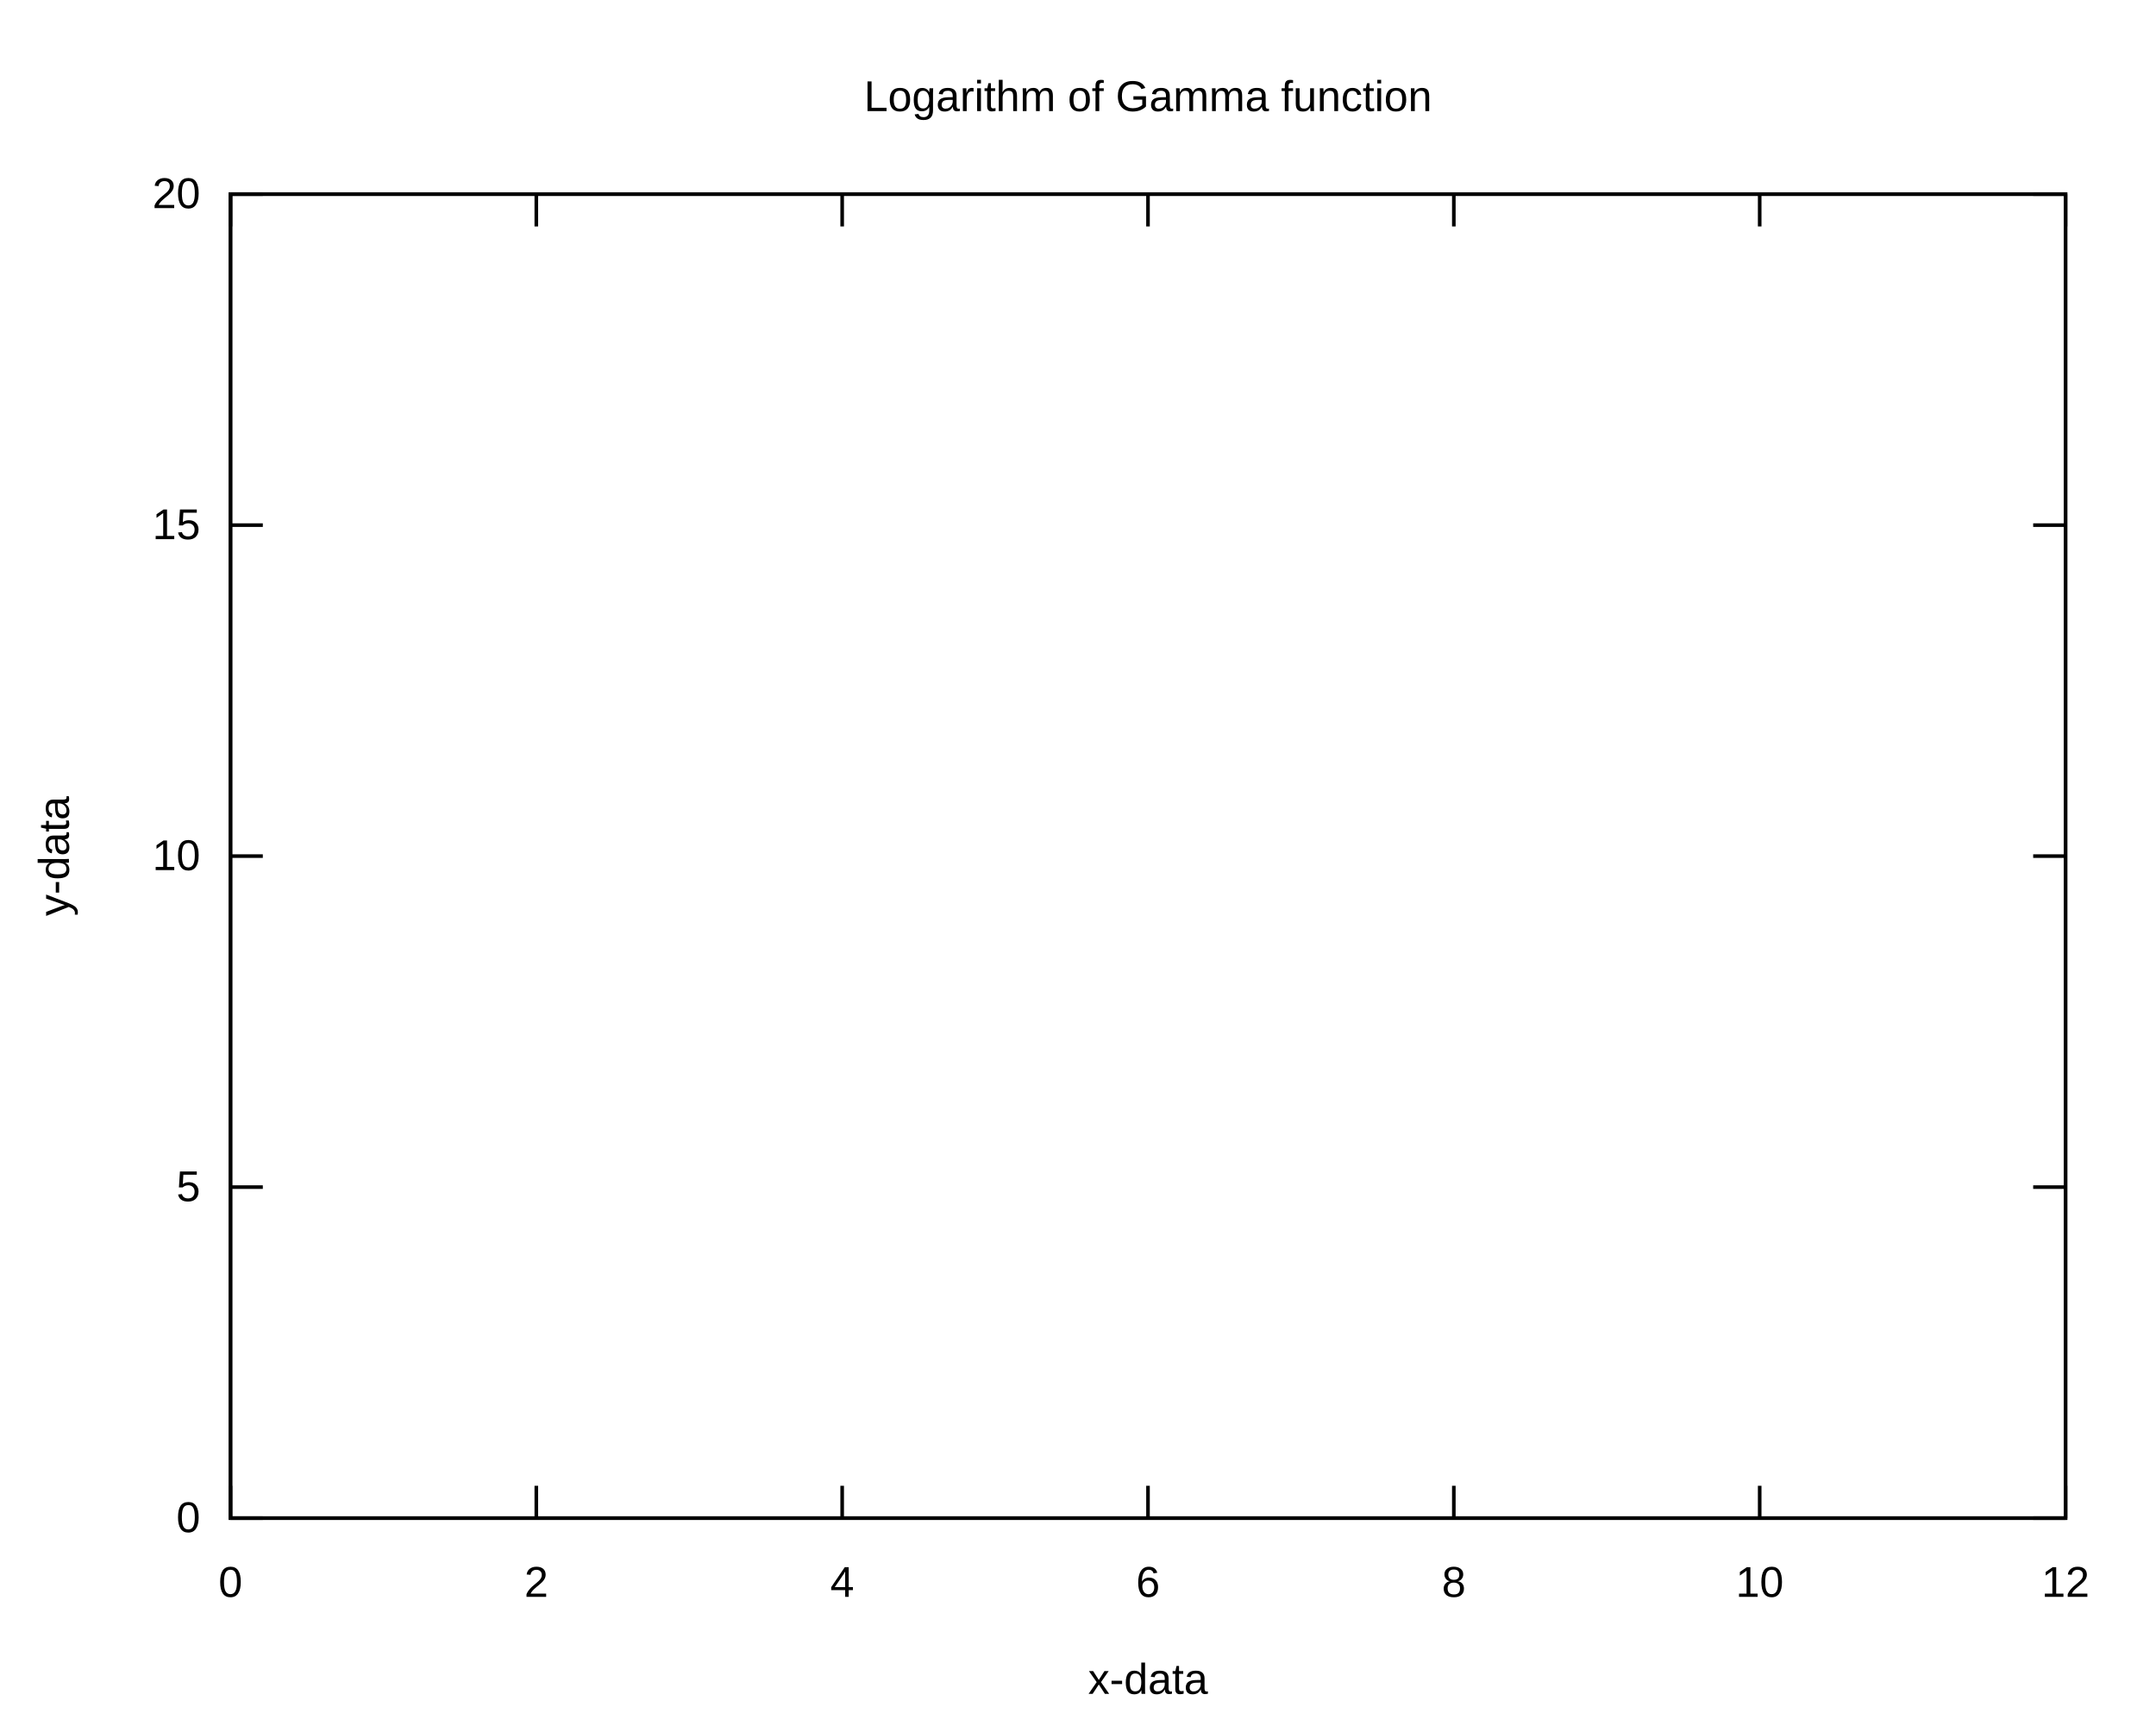
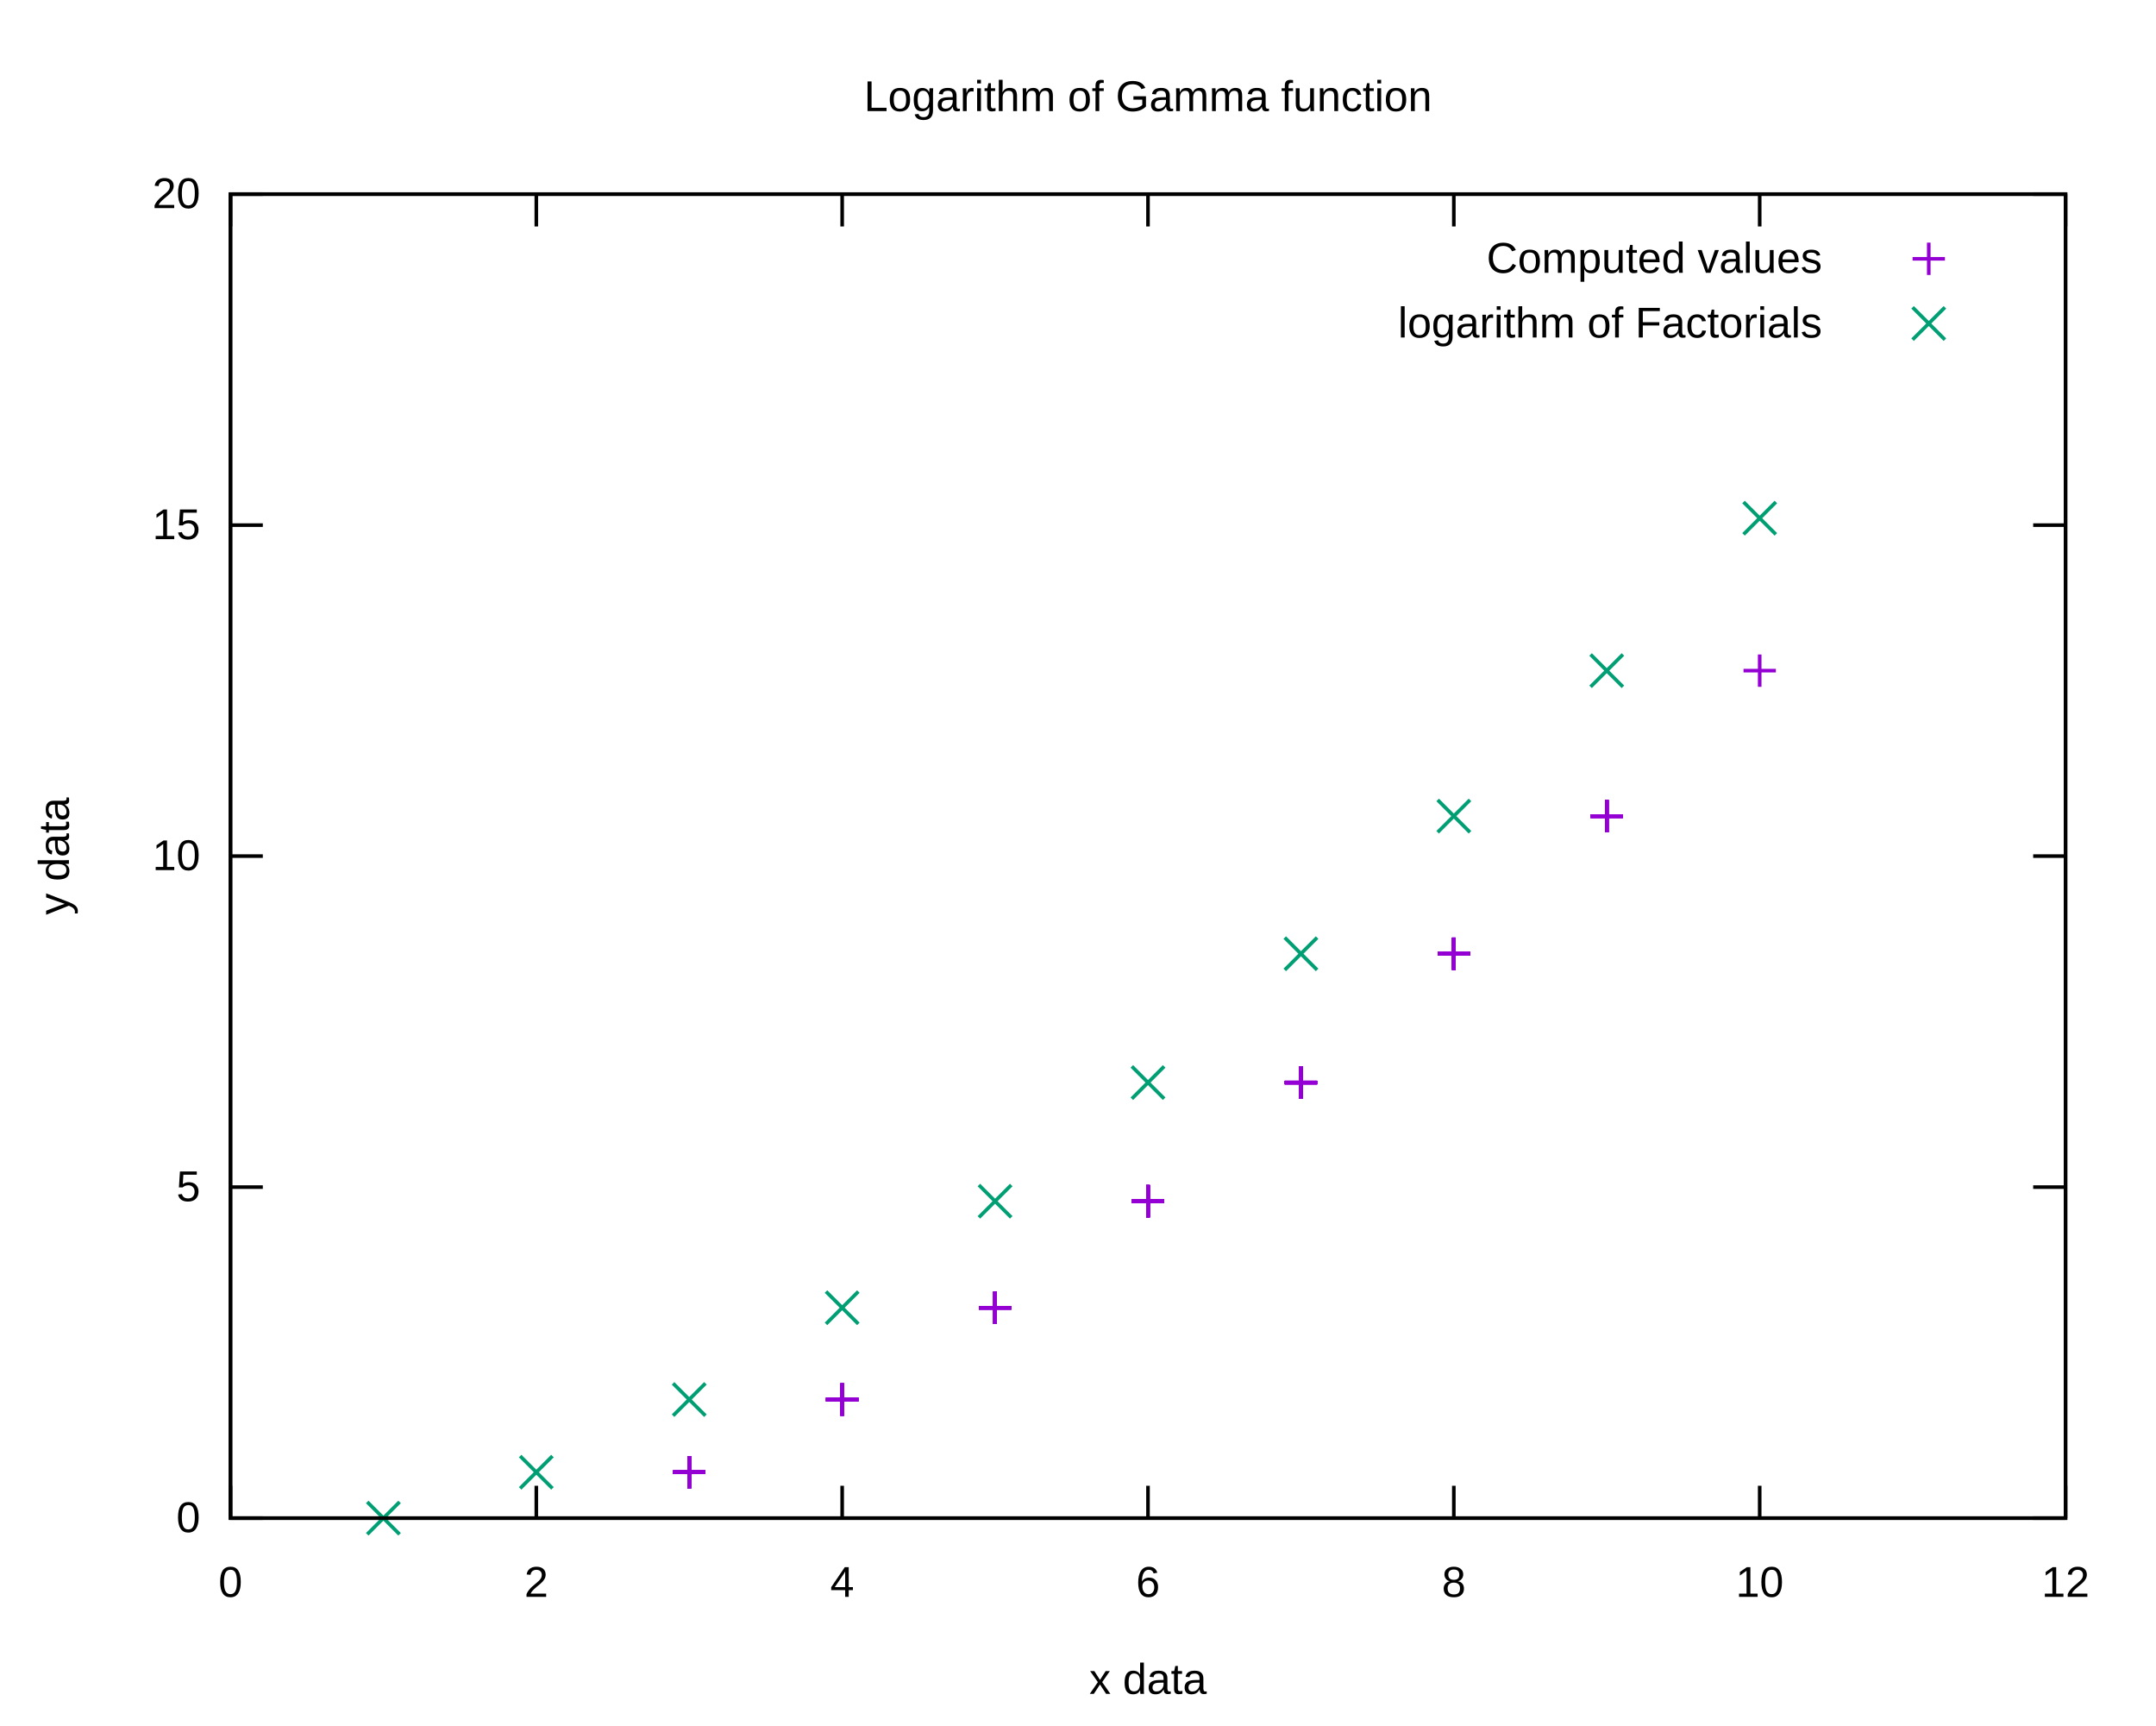
<svg xmlns="http://www.w3.org/2000/svg" xmlns:xlink="http://www.w3.org/1999/xlink" width="600" height="480" viewBox="0 0 600 480">
  <g id="gnuplot_canvas">
    <rect x="0" y="0" width="600" height="480" fill="none" />
    <defs>
      <circle id="gpDot" r="0.5" stroke-width="0.5" stroke="currentColor" />
      <path id="gpPt0" stroke-width="0.222" stroke="currentColor" d="M-1,0 h2 M0,-1 v2" />
      <path id="gpPt1" stroke-width="0.222" stroke="currentColor" d="M-1,-1 L1,1 M1,-1 L-1,1" />
      <path id="gpPt2" stroke-width="0.222" stroke="currentColor" d="M-1,0 L1,0 M0,-1 L0,1 M-1,-1 L1,1 M-1,1 L1,-1" />
      <rect id="gpPt3" stroke-width="0.222" stroke="currentColor" x="-1" y="-1" width="2" height="2" />
      <rect id="gpPt4" stroke-width="0.222" stroke="currentColor" fill="currentColor" x="-1" y="-1" width="2" height="2" />
      <circle id="gpPt5" stroke-width="0.222" stroke="currentColor" cx="0" cy="0" r="1" />
      <use xlink:href="#gpPt5" id="gpPt6" fill="currentColor" stroke="none" />
      <path id="gpPt7" stroke-width="0.222" stroke="currentColor" d="M0,-1.33 L-1.33,0.67 L1.33,0.67 z" />
      <use xlink:href="#gpPt7" id="gpPt8" fill="currentColor" stroke="none" />
      <use xlink:href="#gpPt7" id="gpPt9" stroke="currentColor" transform="rotate(180)" />
      <use xlink:href="#gpPt9" id="gpPt10" fill="currentColor" stroke="none" />
      <use xlink:href="#gpPt3" id="gpPt11" stroke="currentColor" transform="rotate(45)" />
      <use xlink:href="#gpPt11" id="gpPt12" fill="currentColor" stroke="none" />
      <path id="gpPt13" stroke-width="0.222" stroke="currentColor" d="M0,1.330 L1.265,0.411 L0.782,-1.067 L-0.782,-1.076 L-1.265,0.411 z" />
      <use xlink:href="#gpPt13" id="gpPt14" fill="currentColor" stroke="none" />
      <filter id="textbox" filterUnits="objectBoundingBox" x="0" y="0" height="1" width="1">
        <feFlood flood-color="white" flood-opacity="1" result="bgnd" />
        <feComposite in="SourceGraphic" in2="bgnd" operator="atop" />
      </filter>
      <filter id="greybox" filterUnits="objectBoundingBox" x="0" y="0" height="1" width="1">
        <feFlood flood-color="lightgrey" flood-opacity="1" result="grey" />
        <feComposite in="SourceGraphic" in2="grey" operator="atop" />
      </filter>
    </defs>
    <g fill="none" color="white" stroke="currentColor" stroke-width="1.00" stroke-linecap="butt" stroke-linejoin="miter">
</g>
    <g fill="none" color="black" stroke="currentColor" stroke-width="1.00" stroke-linecap="butt" stroke-linejoin="miter">
      <path stroke="black" d="M64.14,422.40 L73.14,422.40 M574.82,422.40 L565.82,422.40  " />
      <g transform="translate(55.75,426.30)" stroke="none" fill="black" font-family="Arial" font-size="12.00" text-anchor="end">
        <text>
          <tspan font-family="Arial"> 0</tspan>
        </text>
      </g>
    </g>
    <g fill="none" color="black" stroke="currentColor" stroke-width="1.00" stroke-linecap="butt" stroke-linejoin="miter">
      <path stroke="black" d="M64.14,330.30 L73.14,330.30 M574.82,330.30 L565.82,330.30  " />
      <g transform="translate(55.75,334.20)" stroke="none" fill="black" font-family="Arial" font-size="12.00" text-anchor="end">
        <text>
          <tspan font-family="Arial"> 5</tspan>
        </text>
      </g>
    </g>
    <g fill="none" color="black" stroke="currentColor" stroke-width="1.00" stroke-linecap="butt" stroke-linejoin="miter">
      <path stroke="black" d="M64.14,238.20 L73.14,238.20 M574.82,238.20 L565.82,238.20  " />
      <g transform="translate(55.75,242.10)" stroke="none" fill="black" font-family="Arial" font-size="12.00" text-anchor="end">
        <text>
          <tspan font-family="Arial"> 10</tspan>
        </text>
      </g>
    </g>
    <g fill="none" color="black" stroke="currentColor" stroke-width="1.00" stroke-linecap="butt" stroke-linejoin="miter">
      <path stroke="black" d="M64.14,146.11 L73.14,146.11 M574.82,146.11 L565.82,146.11  " />
      <g transform="translate(55.75,150.01)" stroke="none" fill="black" font-family="Arial" font-size="12.00" text-anchor="end">
        <text>
          <tspan font-family="Arial"> 15</tspan>
        </text>
      </g>
    </g>
    <g fill="none" color="black" stroke="currentColor" stroke-width="1.00" stroke-linecap="butt" stroke-linejoin="miter">
      <path stroke="black" d="M64.14,54.01 L73.14,54.01 M574.82,54.01 L565.82,54.01  " />
      <g transform="translate(55.75,57.91)" stroke="none" fill="black" font-family="Arial" font-size="12.00" text-anchor="end">
        <text>
          <tspan font-family="Arial"> 20</tspan>
        </text>
      </g>
    </g>
    <g fill="none" color="black" stroke="currentColor" stroke-width="1.00" stroke-linecap="butt" stroke-linejoin="miter">
      <path stroke="black" d="M64.14,422.40 L64.14,413.40 M64.14,54.01 L64.14,63.01  " />
      <g transform="translate(64.14,444.30)" stroke="none" fill="black" font-family="Arial" font-size="12.00" text-anchor="middle">
        <text>
          <tspan font-family="Arial"> 0</tspan>
        </text>
      </g>
    </g>
    <g fill="none" color="black" stroke="currentColor" stroke-width="1.00" stroke-linecap="butt" stroke-linejoin="miter">
      <path stroke="black" d="M149.25,422.40 L149.25,413.40 M149.25,54.01 L149.25,63.01  " />
      <g transform="translate(149.25,444.30)" stroke="none" fill="black" font-family="Arial" font-size="12.00" text-anchor="middle">
        <text>
          <tspan font-family="Arial"> 2</tspan>
        </text>
      </g>
    </g>
    <g fill="none" color="black" stroke="currentColor" stroke-width="1.00" stroke-linecap="butt" stroke-linejoin="miter">
      <path stroke="black" d="M234.37,422.40 L234.37,413.40 M234.37,54.01 L234.37,63.01  " />
      <g transform="translate(234.37,444.30)" stroke="none" fill="black" font-family="Arial" font-size="12.00" text-anchor="middle">
        <text>
          <tspan font-family="Arial"> 4</tspan>
        </text>
      </g>
    </g>
    <g fill="none" color="black" stroke="currentColor" stroke-width="1.00" stroke-linecap="butt" stroke-linejoin="miter">
      <path stroke="black" d="M319.48,422.40 L319.48,413.40 M319.48,54.01 L319.48,63.01  " />
      <g transform="translate(319.48,444.30)" stroke="none" fill="black" font-family="Arial" font-size="12.00" text-anchor="middle">
        <text>
          <tspan font-family="Arial"> 6</tspan>
        </text>
      </g>
    </g>
    <g fill="none" color="black" stroke="currentColor" stroke-width="1.00" stroke-linecap="butt" stroke-linejoin="miter">
      <path stroke="black" d="M404.59,422.40 L404.59,413.40 M404.59,54.01 L404.59,63.01  " />
      <g transform="translate(404.59,444.30)" stroke="none" fill="black" font-family="Arial" font-size="12.00" text-anchor="middle">
        <text>
          <tspan font-family="Arial"> 8</tspan>
        </text>
      </g>
    </g>
    <g fill="none" color="black" stroke="currentColor" stroke-width="1.00" stroke-linecap="butt" stroke-linejoin="miter">
      <path stroke="black" d="M489.71,422.40 L489.71,413.40 M489.71,54.01 L489.71,63.01  " />
      <g transform="translate(489.71,444.30)" stroke="none" fill="black" font-family="Arial" font-size="12.00" text-anchor="middle">
        <text>
          <tspan font-family="Arial"> 10</tspan>
        </text>
      </g>
    </g>
    <g fill="none" color="black" stroke="currentColor" stroke-width="1.00" stroke-linecap="butt" stroke-linejoin="miter">
      <path stroke="black" d="M574.82,422.40 L574.82,413.40 M574.82,54.01 L574.82,63.01  " />
      <g transform="translate(574.82,444.30)" stroke="none" fill="black" font-family="Arial" font-size="12.00" text-anchor="middle">
        <text>
          <tspan font-family="Arial"> 12</tspan>
        </text>
      </g>
    </g>
    <g fill="none" color="black" stroke="currentColor" stroke-width="1.00" stroke-linecap="butt" stroke-linejoin="miter">
</g>
    <g fill="none" color="black" stroke="currentColor" stroke-width="1.00" stroke-linecap="butt" stroke-linejoin="miter">
      <path stroke="black" d="M64.14,54.01 L64.14,422.40 L574.82,422.40 L574.82,54.01 L64.14,54.01 Z  " />
    </g>
    <g fill="none" color="black" stroke="currentColor" stroke-width="1.00" stroke-linecap="butt" stroke-linejoin="miter">
      <g transform="translate(19.18,238.21) rotate(270)" stroke="none" fill="black" font-family="Arial" font-size="12.00" text-anchor="middle">
        <text>
-           <tspan font-family="Arial">y-data</tspan>
+           <tspan font-family="Arial">y data</tspan>
        </text>
      </g>
    </g>
    <g fill="none" color="black" stroke="currentColor" stroke-width="1.00" stroke-linecap="butt" stroke-linejoin="miter">
      <g transform="translate(319.48,471.30)" stroke="none" fill="black" font-family="Arial" font-size="12.00" text-anchor="middle">
        <text>
-           <tspan font-family="Arial">x-data</tspan>
+           <tspan font-family="Arial">x data</tspan>
        </text>
      </g>
    </g>
    <g fill="none" color="black" stroke="currentColor" stroke-width="1.00" stroke-linecap="butt" stroke-linejoin="miter">
</g>
    <g id="gnuplot_plot_1">
      <g fill="none" color="black" stroke="currentColor" stroke-width="1.00" stroke-linecap="butt" stroke-linejoin="miter">
- </g>
+         <g transform="translate(507.09,75.91)" stroke="none" fill="black" font-family="Arial" font-size="12.00" text-anchor="end">
+           <text>
+             <tspan font-family="Arial">Computed values</tspan>
+           </text>
+         </g>
+       </g>
+       <g fill="none" color="black" stroke="currentColor" stroke-width="1.00" stroke-linecap="butt" stroke-linejoin="miter">
+         <use xlink:href="#gpPt0" transform="translate(191.81,409.63) scale(4.50)" color="rgb(148,   0, 211)" />
+         <use xlink:href="#gpPt0" transform="translate(191.81,409.63) scale(4.50)" color="rgb(148,   0, 211)" />
+         <use xlink:href="#gpPt0" transform="translate(191.81,409.63) scale(4.50)" color="rgb(148,   0, 211)" />
+         <use xlink:href="#gpPt0" transform="translate(191.81,409.63) scale(4.50)" color="rgb(148,   0, 211)" />
+         <use xlink:href="#gpPt0" transform="translate(191.81,409.63) scale(4.50)" color="rgb(148,   0, 211)" />
+         <use xlink:href="#gpPt0" transform="translate(191.81,409.63) scale(4.50)" color="rgb(148,   0, 211)" />
+         <use xlink:href="#gpPt0" transform="translate(191.81,409.63) scale(4.50)" color="rgb(148,   0, 211)" />
+         <use xlink:href="#gpPt0" transform="translate(191.81,409.63) scale(4.50)" color="rgb(148,   0, 211)" />
+         <use xlink:href="#gpPt0" transform="translate(191.81,409.63) scale(4.50)" color="rgb(148,   0, 211)" />
+         <use xlink:href="#gpPt0" transform="translate(191.81,409.63) scale(4.50)" color="rgb(148,   0, 211)" />
+         <use xlink:href="#gpPt0" transform="translate(191.81,409.63) scale(4.50)" color="rgb(148,   0, 211)" />
+         <use xlink:href="#gpPt0" transform="translate(234.37,389.40) scale(4.50)" color="rgb(148,   0, 211)" />
+         <use xlink:href="#gpPt0" transform="translate(234.37,389.40) scale(4.50)" color="rgb(148,   0, 211)" />
+         <use xlink:href="#gpPt0" transform="translate(234.37,389.40) scale(4.50)" color="rgb(148,   0, 211)" />
+         <use xlink:href="#gpPt0" transform="translate(234.37,389.40) scale(4.50)" color="rgb(148,   0, 211)" />
+         <use xlink:href="#gpPt0" transform="translate(234.37,389.40) scale(4.50)" color="rgb(148,   0, 211)" />
+         <use xlink:href="#gpPt0" transform="translate(234.37,389.40) scale(4.50)" color="rgb(148,   0, 211)" />
+         <use xlink:href="#gpPt0" transform="translate(234.37,389.40) scale(4.50)" color="rgb(148,   0, 211)" />
+         <use xlink:href="#gpPt0" transform="translate(234.37,389.40) scale(4.50)" color="rgb(148,   0, 211)" />
+         <use xlink:href="#gpPt0" transform="translate(234.37,389.40) scale(4.50)" color="rgb(148,   0, 211)" />
+         <use xlink:href="#gpPt0" transform="translate(234.37,389.40) scale(4.50)" color="rgb(148,   0, 211)" />
+         <use xlink:href="#gpPt0" transform="translate(234.37,389.40) scale(4.50)" color="rgb(148,   0, 211)" />
+         <use xlink:href="#gpPt0" transform="translate(276.92,363.86) scale(4.50)" color="rgb(148,   0, 211)" />
+         <use xlink:href="#gpPt0" transform="translate(276.92,363.86) scale(4.50)" color="rgb(148,   0, 211)" />
+         <use xlink:href="#gpPt0" transform="translate(276.92,363.86) scale(4.50)" color="rgb(148,   0, 211)" />
+         <use xlink:href="#gpPt0" transform="translate(276.92,363.86) scale(4.50)" color="rgb(148,   0, 211)" />
+         <use xlink:href="#gpPt0" transform="translate(276.92,363.86) scale(4.50)" color="rgb(148,   0, 211)" />
+         <use xlink:href="#gpPt0" transform="translate(276.92,363.86) scale(4.50)" color="rgb(148,   0, 211)" />
+         <use xlink:href="#gpPt0" transform="translate(276.92,363.86) scale(4.50)" color="rgb(148,   0, 211)" />
+         <use xlink:href="#gpPt0" transform="translate(276.92,363.86) scale(4.50)" color="rgb(148,   0, 211)" />
+         <use xlink:href="#gpPt0" transform="translate(276.92,363.86) scale(4.50)" color="rgb(148,   0, 211)" />
+         <use xlink:href="#gpPt0" transform="translate(276.92,363.86) scale(4.50)" color="rgb(148,   0, 211)" />
+         <use xlink:href="#gpPt0" transform="translate(276.92,363.86) scale(4.50)" color="rgb(148,   0, 211)" />
+         <use xlink:href="#gpPt0" transform="translate(319.48,334.22) scale(4.50)" color="rgb(148,   0, 211)" />
+         <use xlink:href="#gpPt0" transform="translate(319.48,334.22) scale(4.50)" color="rgb(148,   0, 211)" />
+         <use xlink:href="#gpPt0" transform="translate(319.48,334.22) scale(4.50)" color="rgb(148,   0, 211)" />
+         <use xlink:href="#gpPt0" transform="translate(319.48,334.22) scale(4.50)" color="rgb(148,   0, 211)" />
+         <use xlink:href="#gpPt0" transform="translate(319.48,334.22) scale(4.50)" color="rgb(148,   0, 211)" />
+         <use xlink:href="#gpPt0" transform="translate(319.48,334.22) scale(4.50)" color="rgb(148,   0, 211)" />
+         <use xlink:href="#gpPt0" transform="translate(319.48,334.22) scale(4.50)" color="rgb(148,   0, 211)" />
+         <use xlink:href="#gpPt0" transform="translate(319.48,334.22) scale(4.50)" color="rgb(148,   0, 211)" />
+         <use xlink:href="#gpPt0" transform="translate(319.48,334.22) scale(4.50)" color="rgb(148,   0, 211)" />
+         <use xlink:href="#gpPt0" transform="translate(319.48,334.22) scale(4.50)" color="rgb(148,   0, 211)" />
+         <use xlink:href="#gpPt0" transform="translate(319.48,334.22) scale(4.50)" color="rgb(148,   0, 211)" />
+         <use xlink:href="#gpPt0" transform="translate(362.04,301.21) scale(4.50)" color="rgb(148,   0, 211)" />
+         <use xlink:href="#gpPt0" transform="translate(362.04,301.21) scale(4.50)" color="rgb(148,   0, 211)" />
+         <use xlink:href="#gpPt0" transform="translate(362.04,301.21) scale(4.50)" color="rgb(148,   0, 211)" />
+         <use xlink:href="#gpPt0" transform="translate(362.04,301.21) scale(4.50)" color="rgb(148,   0, 211)" />
+         <use xlink:href="#gpPt0" transform="translate(362.04,301.21) scale(4.50)" color="rgb(148,   0, 211)" />
+         <use xlink:href="#gpPt0" transform="translate(362.04,301.21) scale(4.50)" color="rgb(148,   0, 211)" />
+         <use xlink:href="#gpPt0" transform="translate(362.04,301.21) scale(4.50)" color="rgb(148,   0, 211)" />
+         <use xlink:href="#gpPt0" transform="translate(362.04,301.21) scale(4.50)" color="rgb(148,   0, 211)" />
+         <use xlink:href="#gpPt0" transform="translate(362.04,301.21) scale(4.50)" color="rgb(148,   0, 211)" />
+         <use xlink:href="#gpPt0" transform="translate(362.04,301.21) scale(4.50)" color="rgb(148,   0, 211)" />
+         <use xlink:href="#gpPt0" transform="translate(362.04,301.21) scale(4.50)" color="rgb(148,   0, 211)" />
+         <use xlink:href="#gpPt0" transform="translate(404.59,265.37) scale(4.50)" color="rgb(148,   0, 211)" />
+         <use xlink:href="#gpPt0" transform="translate(404.59,265.37) scale(4.50)" color="rgb(148,   0, 211)" />
+         <use xlink:href="#gpPt0" transform="translate(404.59,265.37) scale(4.50)" color="rgb(148,   0, 211)" />
+         <use xlink:href="#gpPt0" transform="translate(404.59,265.37) scale(4.50)" color="rgb(148,   0, 211)" />
+         <use xlink:href="#gpPt0" transform="translate(404.59,265.37) scale(4.50)" color="rgb(148,   0, 211)" />
+         <use xlink:href="#gpPt0" transform="translate(404.59,265.37) scale(4.50)" color="rgb(148,   0, 211)" />
+         <use xlink:href="#gpPt0" transform="translate(404.59,265.37) scale(4.50)" color="rgb(148,   0, 211)" />
+         <use xlink:href="#gpPt0" transform="translate(404.59,265.37) scale(4.50)" color="rgb(148,   0, 211)" />
+         <use xlink:href="#gpPt0" transform="translate(404.59,265.37) scale(4.50)" color="rgb(148,   0, 211)" />
+         <use xlink:href="#gpPt0" transform="translate(404.59,265.37) scale(4.50)" color="rgb(148,   0, 211)" />
+         <use xlink:href="#gpPt0" transform="translate(404.59,265.37) scale(4.50)" color="rgb(148,   0, 211)" />
+         <use xlink:href="#gpPt0" transform="translate(447.15,227.07) scale(4.50)" color="rgb(148,   0, 211)" />
+         <use xlink:href="#gpPt0" transform="translate(447.15,227.07) scale(4.50)" color="rgb(148,   0, 211)" />
+         <use xlink:href="#gpPt0" transform="translate(447.15,227.07) scale(4.50)" color="rgb(148,   0, 211)" />
+         <use xlink:href="#gpPt0" transform="translate(447.15,227.07) scale(4.50)" color="rgb(148,   0, 211)" />
+         <use xlink:href="#gpPt0" transform="translate(447.15,227.07) scale(4.50)" color="rgb(148,   0, 211)" />
+         <use xlink:href="#gpPt0" transform="translate(447.15,227.07) scale(4.50)" color="rgb(148,   0, 211)" />
+         <use xlink:href="#gpPt0" transform="translate(447.15,227.07) scale(4.50)" color="rgb(148,   0, 211)" />
+         <use xlink:href="#gpPt0" transform="translate(447.15,227.07) scale(4.50)" color="rgb(148,   0, 211)" />
+         <use xlink:href="#gpPt0" transform="translate(447.15,227.07) scale(4.50)" color="rgb(148,   0, 211)" />
+         <use xlink:href="#gpPt0" transform="translate(447.15,227.07) scale(4.50)" color="rgb(148,   0, 211)" />
+         <use xlink:href="#gpPt0" transform="translate(447.15,227.07) scale(4.50)" color="rgb(148,   0, 211)" />
+         <use xlink:href="#gpPt0" transform="translate(489.71,186.60) scale(4.50)" color="rgb(148,   0, 211)" />
+         <use xlink:href="#gpPt0" transform="translate(536.76,72.01) scale(4.50)" color="rgb(148,   0, 211)" />
+       </g>
    </g>
    <g id="gnuplot_plot_2">
      <g fill="none" color="black" stroke="currentColor" stroke-width="1.00" stroke-linecap="butt" stroke-linejoin="miter">
- </g>
+         <g transform="translate(507.09,93.91)" stroke="none" fill="black" font-family="Arial" font-size="12.00" text-anchor="end">
+           <text>
+             <tspan font-family="Arial">logarithm of Factorials</tspan>
+           </text>
+         </g>
+       </g>
+       <g fill="none" color="black" stroke="currentColor" stroke-width="1.00" stroke-linecap="butt" stroke-linejoin="miter">
+         <use xlink:href="#gpPt1" transform="translate(106.70,422.40) scale(4.50)" color="rgb(  0, 158, 115)" />
+         <use xlink:href="#gpPt1" transform="translate(149.25,409.63) scale(4.50)" color="rgb(  0, 158, 115)" />
+         <use xlink:href="#gpPt1" transform="translate(191.81,389.40) scale(4.50)" color="rgb(  0, 158, 115)" />
+         <use xlink:href="#gpPt1" transform="translate(234.37,363.86) scale(4.50)" color="rgb(  0, 158, 115)" />
+         <use xlink:href="#gpPt1" transform="translate(276.92,334.22) scale(4.50)" color="rgb(  0, 158, 115)" />
+         <use xlink:href="#gpPt1" transform="translate(319.48,301.21) scale(4.50)" color="rgb(  0, 158, 115)" />
+         <use xlink:href="#gpPt1" transform="translate(362.04,265.37) scale(4.50)" color="rgb(  0, 158, 115)" />
+         <use xlink:href="#gpPt1" transform="translate(404.59,227.07) scale(4.50)" color="rgb(  0, 158, 115)" />
+         <use xlink:href="#gpPt1" transform="translate(447.15,186.60) scale(4.50)" color="rgb(  0, 158, 115)" />
+         <use xlink:href="#gpPt1" transform="translate(489.71,144.18) scale(4.50)" color="rgb(  0, 158, 115)" />
+         <use xlink:href="#gpPt1" transform="translate(536.76,90.01) scale(4.50)" color="rgb(  0, 158, 115)" />
+       </g>
    </g>
    <g fill="none" color="white" stroke="rgb(  0, 158, 115)" stroke-width="2.00" stroke-linecap="butt" stroke-linejoin="miter">
</g>
    <g fill="none" color="black" stroke="currentColor" stroke-width="2.00" stroke-linecap="butt" stroke-linejoin="miter">
</g>
    <g fill="none" color="black" stroke="black" stroke-width="1.00" stroke-linecap="butt" stroke-linejoin="miter">
</g>
    <g fill="none" color="black" stroke="currentColor" stroke-width="1.00" stroke-linecap="butt" stroke-linejoin="miter">
      <path stroke="black" d="M64.14,54.01 L64.14,422.40 L574.82,422.40 L574.82,54.01 L64.14,54.01 Z  " />
    </g>
    <g fill="none" color="black" stroke="currentColor" stroke-width="1.00" stroke-linecap="butt" stroke-linejoin="miter">
      <g transform="translate(319.48,30.91)" stroke="none" fill="black" font-family="Arial" font-size="12.00" text-anchor="middle">
        <text>
          <tspan font-family="Arial">Logarithm of Gamma function </tspan>
        </text>
      </g>
    </g>
    <g fill="none" color="black" stroke="currentColor" stroke-width="1.00" stroke-linecap="butt" stroke-linejoin="miter">
</g>
  </g>
</svg>
